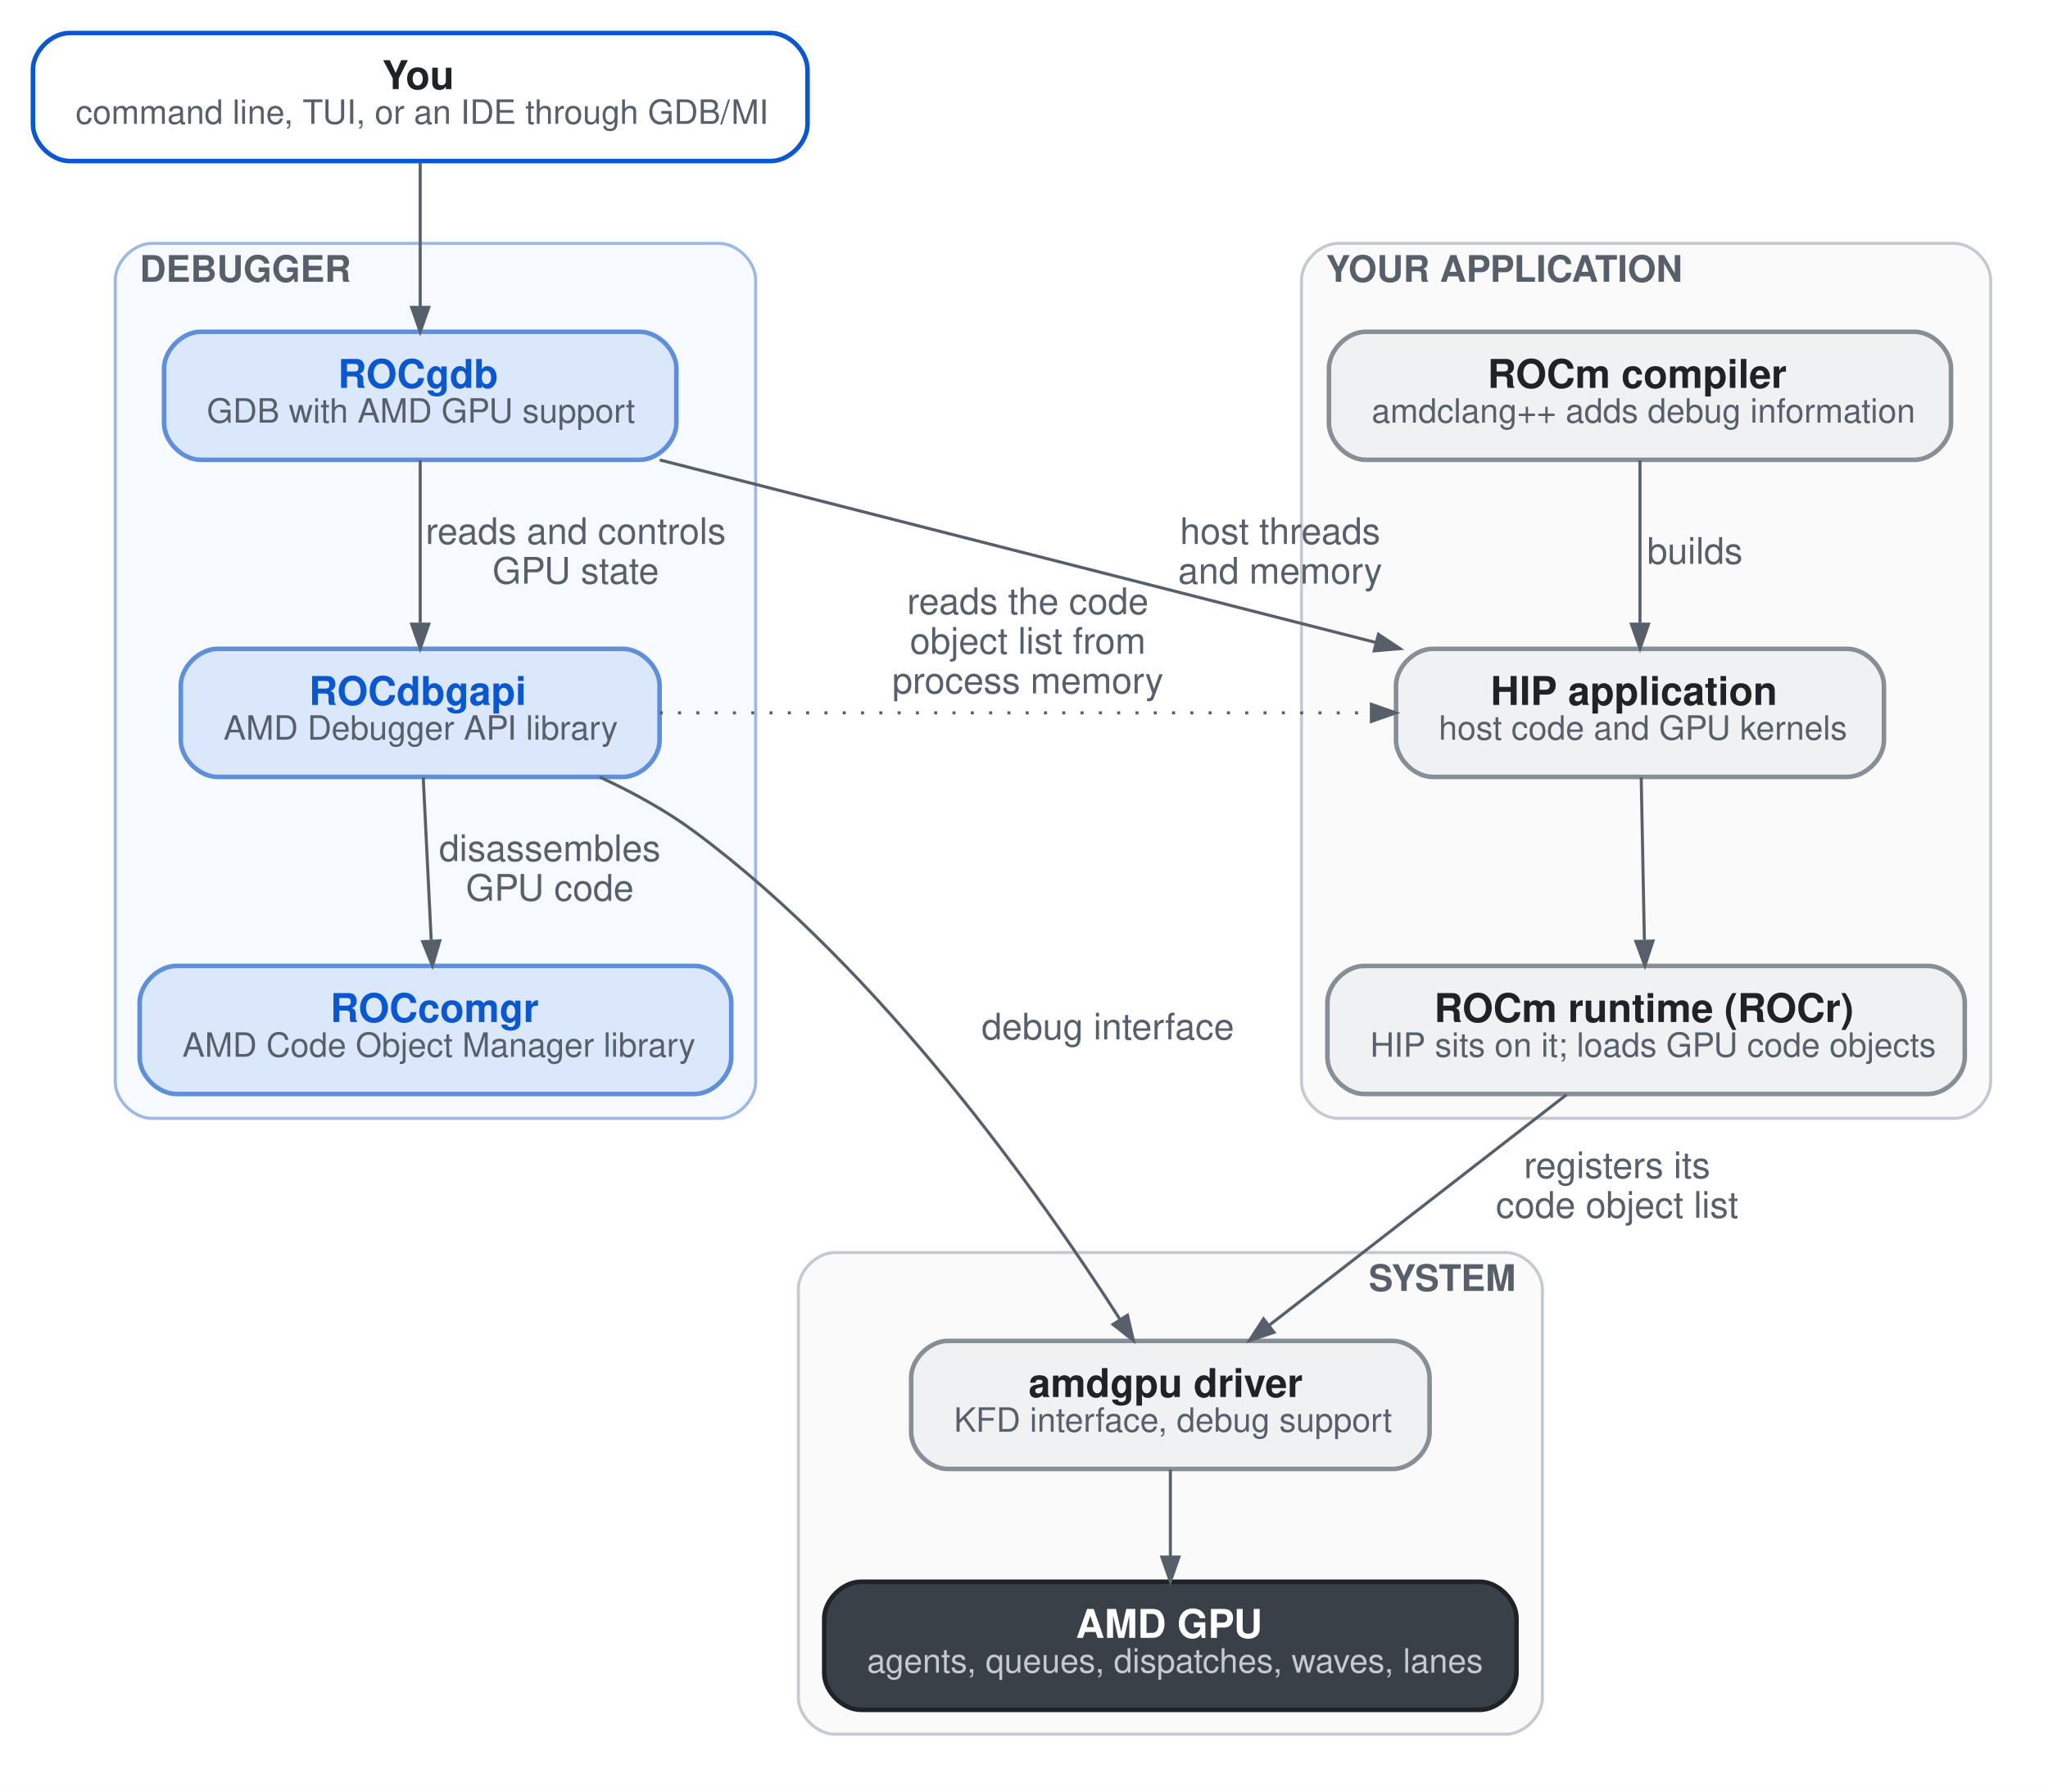
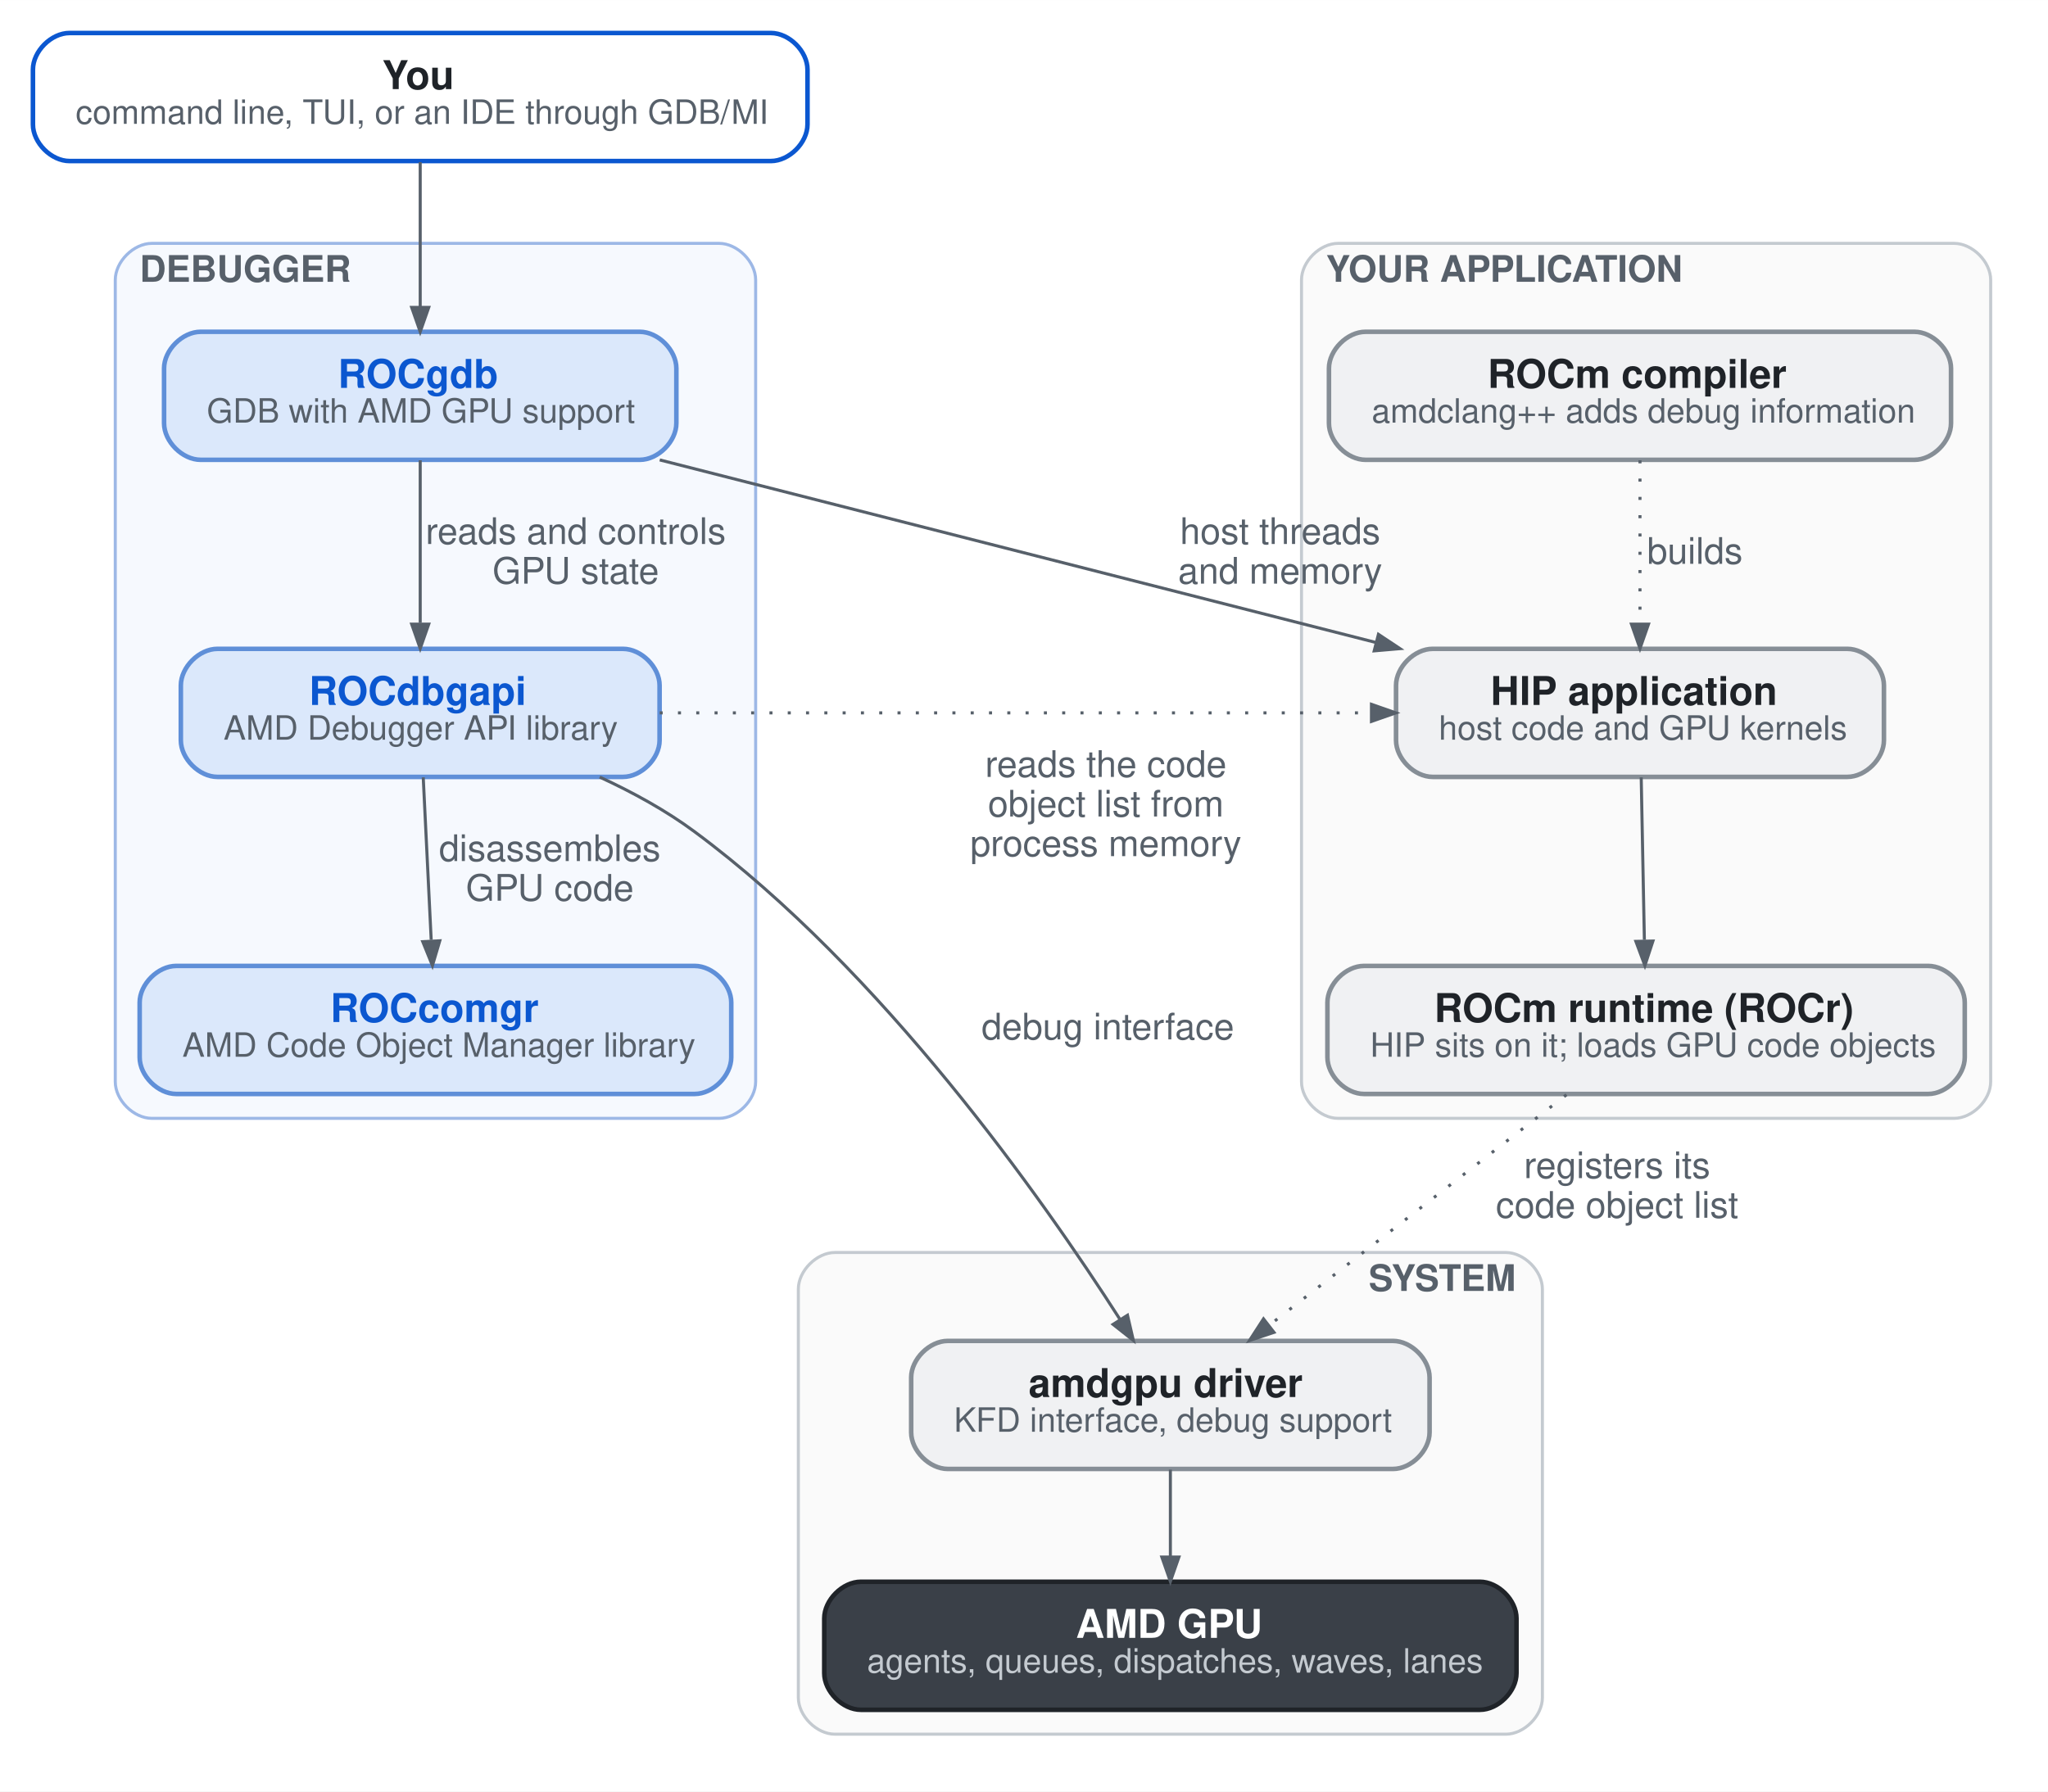
<svg xmlns="http://www.w3.org/2000/svg" role="img" aria-labelledby="t d" width="672pt" height="588pt" viewBox="0.00 0.00 671.60 587.60">
  <g id="graph0" class="graph" transform="scale(1 1) rotate(0) translate(10.8 576.8)">
    <polygon fill="white" stroke="transparent" points="-10.8,10.8 -10.8,-576.8 660.8,-576.8 660.8,10.8 -10.8,10.8" />
    <g id="clust1" class="cluster">
      <path fill="#f6f9fe" stroke="#9db8e6" d="M39,-210C39,-210 225,-210 225,-210 231,-210 237,-216 237,-222 237,-222 237,-485 237,-485 237,-491 231,-497 225,-497 225,-497 39,-497 39,-497 33,-497 27,-491 27,-485 27,-485 27,-222 27,-222 27,-216 33,-210 39,-210" />
      <text text-anchor="start" x="35" y="-484.4" font-family="Helvetica,Arial,sans-serif" font-weight="bold" font-size="12.00" fill="#57606a">DEBUGGER</text>
    </g>
    <g id="clust2" class="cluster">
      <path fill="#fafafa" stroke="#c4cad0" d="M428,-210C428,-210 630,-210 630,-210 636,-210 642,-216 642,-222 642,-222 642,-485 642,-485 642,-491 636,-497 630,-497 630,-497 428,-497 428,-497 422,-497 416,-491 416,-485 416,-485 416,-222 416,-222 416,-216 422,-210 428,-210" />
      <text text-anchor="start" x="424" y="-484.4" font-family="Helvetica,Arial,sans-serif" font-weight="bold" font-size="12.00" fill="#57606a">YOUR APPLICATION</text>
    </g>
    <g id="clust3" class="cluster">
      <path fill="#fafafa" stroke="#c4cad0" d="M263,-8C263,-8 483,-8 483,-8 489,-8 495,-14 495,-20 495,-20 495,-154 495,-154 495,-160 489,-166 483,-166 483,-166 263,-166 263,-166 257,-166 251,-160 251,-154 251,-154 251,-20 251,-20 251,-14 257,-8 263,-8" />
      <text text-anchor="start" x="438" y="-153.4" font-family="Helvetica,Arial,sans-serif" font-weight="bold" font-size="12.00" fill="#57606a">SYSTEM</text>
    </g>
    <g id="node1" class="node">
      <path fill="#ffffff" stroke="#0b57d0" stroke-width="1.5" d="M242,-566C242,-566 12,-566 12,-566 6,-566 0,-560 0,-554 0,-554 0,-536 0,-536 0,-530 6,-524 12,-524 12,-524 242,-524 242,-524 248,-524 254,-530 254,-536 254,-536 254,-554 254,-554 254,-560 248,-566 242,-566" />
      <text text-anchor="start" x="114.5" y="-547.6" font-family="Helvetica,Arial,sans-serif" font-weight="bold" font-size="13.00" fill="#1f2328">You</text>
      <text text-anchor="start" x="14" y="-536.2" font-family="Helvetica,Arial,sans-serif" font-size="11.00" fill="#57606a">command line, TUI, or an IDE through GDB/MI</text>
    </g>
    <g id="node2" class="node">
      <path fill="#dbe8fb" stroke="#5f8fd8" stroke-width="1.5" d="M199,-468C199,-468 55,-468 55,-468 49,-468 43,-462 43,-456 43,-456 43,-438 43,-438 43,-432 49,-426 55,-426 55,-426 199,-426 199,-426 205,-426 211,-432 211,-438 211,-438 211,-456 211,-456 211,-462 205,-468 199,-468" />
      <text text-anchor="start" x="100" y="-449.6" font-family="Helvetica,Arial,sans-serif" font-weight="bold" font-size="13.00" fill="#0b57d0">ROCgdb</text>
      <text text-anchor="start" x="57" y="-438.2" font-family="Helvetica,Arial,sans-serif" font-size="11.00" fill="#57606a">GDB with AMD GPU support</text>
    </g>
    <g id="edge1" class="edge">
      <path fill="none" stroke="#57606a" d="M127,-523.64C127,-509.8 127,-491.31 127,-476.08" />
      <polygon fill="#57606a" stroke="#57606a" points="129.8,-476 127,-468 124.2,-476 129.8,-476" />
    </g>
    <g id="node3" class="node">
      <path fill="#dbe8fb" stroke="#5f8fd8" stroke-width="1.5" d="M193.5,-364C193.5,-364 60.5,-364 60.5,-364 54.5,-364 48.5,-358 48.5,-352 48.5,-352 48.5,-334 48.5,-334 48.5,-328 54.5,-322 60.5,-322 60.5,-322 193.5,-322 193.5,-322 199.5,-322 205.5,-328 205.5,-334 205.5,-334 205.5,-352 205.5,-352 205.5,-358 199.5,-364 193.5,-364" />
      <text text-anchor="start" x="90.5" y="-345.6" font-family="Helvetica,Arial,sans-serif" font-weight="bold" font-size="13.00" fill="#0b57d0">ROCdbgapi</text>
      <text text-anchor="start" x="62.5" y="-334.2" font-family="Helvetica,Arial,sans-serif" font-size="11.00" fill="#57606a">AMD Debugger API library</text>
    </g>
    <g id="edge7" class="edge">
      <path fill="none" stroke="#57606a" d="M127,-425.85C127,-410.62 127,-389.52 127,-372.55" />
      <polygon fill="#57606a" stroke="#57606a" points="129.8,-372.11 127,-364.11 124.2,-372.11 129.8,-372.11" />
      <text text-anchor="middle" x="178" y="-398.4" font-family="Helvetica,Arial,sans-serif" font-size="12.00" fill="#57606a"> reads and controls</text>
      <text text-anchor="middle" x="178" y="-385.4" font-family="Helvetica,Arial,sans-serif" font-size="12.00" fill="#57606a"> GPU state</text>
    </g>
    <g id="node6" class="node">
      <path fill="#f0f1f3" stroke="#868e96" stroke-width="1.5" d="M595,-364C595,-364 459,-364 459,-364 453,-364 447,-358 447,-352 447,-352 447,-334 447,-334 447,-328 453,-322 459,-322 459,-322 595,-322 595,-322 601,-322 607,-328 607,-334 607,-334 607,-352 607,-352 607,-358 601,-364 595,-364" />
      <text text-anchor="start" x="478" y="-345.6" font-family="Helvetica,Arial,sans-serif" font-weight="bold" font-size="13.00" fill="#1f2328">HIP application</text>
      <text text-anchor="start" x="461" y="-334.2" font-family="Helvetica,Arial,sans-serif" font-size="11.00" fill="#57606a">host code and GPU kernels</text>
    </g>
    <g id="edge3" class="edge">
      <path fill="none" stroke="#57606a" d="M205.55,-425.97C273.14,-408.74 370.5,-383.91 440.34,-366.1" />
      <polygon fill="#57606a" stroke="#57606a" points="441.23,-368.76 448.29,-364.07 439.84,-363.34 441.23,-368.76" />
      <text text-anchor="middle" x="409" y="-398.4" font-family="Helvetica,Arial,sans-serif" font-size="12.00" fill="#57606a"> host threads</text>
      <text text-anchor="middle" x="409" y="-385.4" font-family="Helvetica,Arial,sans-serif" font-size="12.00" fill="#57606a"> and memory</text>
    </g>
    <g id="node4" class="node">
      <path fill="#dbe8fb" stroke="#5f8fd8" stroke-width="1.5" d="M217,-260C217,-260 47,-260 47,-260 41,-260 35,-254 35,-248 35,-248 35,-230 35,-230 35,-224 41,-218 47,-218 47,-218 217,-218 217,-218 223,-218 229,-224 229,-230 229,-230 229,-248 229,-248 229,-254 223,-260 217,-260" />
      <text text-anchor="start" x="97.5" y="-241.6" font-family="Helvetica,Arial,sans-serif" font-weight="bold" font-size="13.00" fill="#0b57d0">ROCcomgr</text>
      <text text-anchor="start" x="49" y="-230.2" font-family="Helvetica,Arial,sans-serif" font-size="11.00" fill="#57606a">AMD Code Object Manager library</text>
    </g>
    <g id="edge8" class="edge">
      <path fill="none" stroke="#57606a" d="M127.99,-321.85C128.73,-306.62 129.77,-285.52 130.6,-268.55" />
      <polygon fill="#57606a" stroke="#57606a" points="133.42,-268.24 131.01,-260.11 127.83,-267.96 133.42,-268.24" />
      <text text-anchor="middle" x="169.5" y="-294.4" font-family="Helvetica,Arial,sans-serif" font-size="12.00" fill="#57606a"> disassembles</text>
      <text text-anchor="middle" x="169.5" y="-281.4" font-family="Helvetica,Arial,sans-serif" font-size="12.00" fill="#57606a"> GPU code</text>
    </g>
    <g id="edge6" class="edge">
-       <path fill="none" stroke="#57606a" stroke-dasharray="1,5" d="M205.55,-343C272.56,-343 368.85,-343 438.55,-343" />
-       <polygon fill="#57606a" stroke="#57606a" points="438.92,-345.8 446.92,-343 438.92,-340.2 438.92,-345.8" />
-       <text text-anchor="middle" x="326.25" y="-375.4" font-family="Helvetica,Arial,sans-serif" font-size="12.00" fill="#57606a"> reads the code</text>
-       <text text-anchor="middle" x="326.25" y="-362.4" font-family="Helvetica,Arial,sans-serif" font-size="12.00" fill="#57606a"> object list from</text>
-       <text text-anchor="middle" x="326.25" y="-349.4" font-family="Helvetica,Arial,sans-serif" font-size="12.00" fill="#57606a"> process memory</text>
+       <path fill="none" stroke="#57606a" stroke-dasharray="1,5" d="M205.52,-343C283.32,-343 361.12,-343 438.93,-343" />
+       <polygon fill="#57606a" stroke="#57606a" points="438.94,-345.8 446.94,-343 438.94,-340.2 438.94,-345.8" />
+       <text text-anchor="middle" x="351.84" y="-322" font-family="Helvetica,Arial,sans-serif" font-size="12.00" fill="#57606a">reads the code</text>
+       <text text-anchor="middle" x="351.84" y="-309" font-family="Helvetica,Arial,sans-serif" font-size="12.00" fill="#57606a">object list from</text>
+       <text text-anchor="middle" x="351.84" y="-296" font-family="Helvetica,Arial,sans-serif" font-size="12.00" fill="#57606a">process memory</text>
    </g>
    <g id="node8" class="node">
      <path fill="#f0f1f3" stroke="#868e96" stroke-width="1.5" d="M446,-137C446,-137 300,-137 300,-137 294,-137 288,-131 288,-125 288,-125 288,-107 288,-107 288,-101 294,-95 300,-95 300,-95 446,-95 446,-95 452,-95 458,-101 458,-107 458,-107 458,-125 458,-125 458,-131 452,-137 446,-137" />
      <text text-anchor="start" x="326.5" y="-118.6" font-family="Helvetica,Arial,sans-serif" font-weight="bold" font-size="13.00" fill="#1f2328">amdgpu driver</text>
      <text text-anchor="start" x="302" y="-107.2" font-family="Helvetica,Arial,sans-serif" font-size="11.00" fill="#57606a">KFD interface, debug support</text>
    </g>
    <g id="edge9" class="edge">
      <path fill="none" stroke="#57606a" d="M185.86,-321.94C196.72,-316.94 207.6,-310.97 217,-304 278.41,-258.51 330.87,-184.04 356.4,-144.18" />
      <polygon fill="#57606a" stroke="#57606a" points="358.94,-145.42 360.86,-137.16 354.21,-142.42 358.94,-145.42" />
      <text text-anchor="middle" x="352.5" y="-235.9" font-family="Helvetica,Arial,sans-serif" font-size="12.00" fill="#57606a"> debug interface</text>
    </g>
    <g id="node5" class="node">
      <path fill="#f0f1f3" stroke="#868e96" stroke-width="1.5" d="M617,-468C617,-468 437,-468 437,-468 431,-468 425,-462 425,-456 425,-456 425,-438 425,-438 425,-432 431,-426 437,-426 437,-426 617,-426 617,-426 623,-426 629,-432 629,-438 629,-438 629,-456 629,-456 629,-462 623,-468 617,-468" />
      <text text-anchor="start" x="477" y="-449.6" font-family="Helvetica,Arial,sans-serif" font-weight="bold" font-size="13.00" fill="#1f2328">ROCm compiler</text>
      <text text-anchor="start" x="439" y="-438.2" font-family="Helvetica,Arial,sans-serif" font-size="11.00" fill="#57606a">amdclang++ adds debug information</text>
    </g>
    <g id="edge2" class="edge">
-       <path fill="none" stroke="#57606a" d="M527,-425.85C527,-410.62 527,-389.52 527,-372.55" />
+       <path fill="none" stroke="#57606a" stroke-dasharray="1,5" d="M527,-425.85C527,-410.62 527,-389.52 527,-372.55" />
      <polygon fill="#57606a" stroke="#57606a" points="529.8,-372.11 527,-364.11 524.2,-372.11 529.8,-372.11" />
      <text text-anchor="middle" x="545" y="-391.9" font-family="Helvetica,Arial,sans-serif" font-size="12.00" fill="#57606a"> builds</text>
    </g>
    <g id="node7" class="node">
      <path fill="#f0f1f3" stroke="#868e96" stroke-width="1.5" d="M621.5,-260C621.5,-260 436.5,-260 436.5,-260 430.5,-260 424.5,-254 424.5,-248 424.5,-248 424.5,-230 424.5,-230 424.5,-224 430.5,-218 436.5,-218 436.5,-218 621.5,-218 621.5,-218 627.5,-218 633.5,-224 633.5,-230 633.5,-230 633.5,-248 633.5,-248 633.5,-254 627.5,-260 621.5,-260" />
      <text text-anchor="start" x="459.5" y="-241.6" font-family="Helvetica,Arial,sans-serif" font-weight="bold" font-size="13.00" fill="#1f2328">ROCm runtime (ROCr)</text>
      <text text-anchor="start" x="438.5" y="-230.2" font-family="Helvetica,Arial,sans-serif" font-size="11.00" fill="#57606a">HIP sits on it; loads GPU code objects</text>
    </g>
    <g id="edge4" class="edge">
      <path fill="none" stroke="#57606a" d="M527.4,-321.85C527.69,-306.62 528.11,-285.52 528.44,-268.55" />
      <polygon fill="#57606a" stroke="#57606a" points="531.25,-268.16 528.61,-260.11 525.65,-268.05 531.25,-268.16" />
    </g>
    <g id="edge5" class="edge">
-       <path fill="none" stroke="#57606a" d="M502.89,-217.75C476.04,-196.92 434.17,-164.44 405.26,-142.02" />
+       <path fill="none" stroke="#57606a" stroke-dasharray="1,5" d="M502.89,-217.75C476.04,-196.92 434.17,-164.44 405.26,-142.02" />
      <polygon fill="#57606a" stroke="#57606a" points="406.97,-139.81 398.94,-137.12 403.54,-144.23 406.97,-139.81" />
      <text text-anchor="middle" x="519.5" y="-190.4" font-family="Helvetica,Arial,sans-serif" font-size="12.00" fill="#57606a"> registers its</text>
      <text text-anchor="middle" x="519.5" y="-177.4" font-family="Helvetica,Arial,sans-serif" font-size="12.00" fill="#57606a"> code object list</text>
    </g>
    <g id="node9" class="node">
      <path fill="#3a4048" stroke="#1f2328" stroke-width="1.5" d="M474.5,-58C474.5,-58 271.5,-58 271.5,-58 265.5,-58 259.5,-52 259.5,-46 259.5,-46 259.5,-28 259.5,-28 259.5,-22 265.5,-16 271.5,-16 271.5,-16 474.5,-16 474.5,-16 480.5,-16 486.5,-22 486.5,-28 486.5,-28 486.5,-46 486.5,-46 486.5,-52 480.5,-58 474.5,-58" />
      <text text-anchor="start" x="342" y="-39.6" font-family="Helvetica,Arial,sans-serif" font-weight="bold" font-size="13.00" fill="#ffffff">AMD GPU</text>
      <text text-anchor="start" x="273.5" y="-28.2" font-family="Helvetica,Arial,sans-serif" font-size="11.00" fill="#c4cad0">agents, queues, dispatches, waves, lanes</text>
    </g>
    <g id="edge10" class="edge">
      <path fill="none" stroke="#57606a" d="M373,-94.77C373,-86.02 373,-75.62 373,-66.13" />
      <polygon fill="#57606a" stroke="#57606a" points="375.8,-66.1 373,-58.1 370.2,-66.1 375.8,-66.1" />
    </g>
  </g>
</svg>
